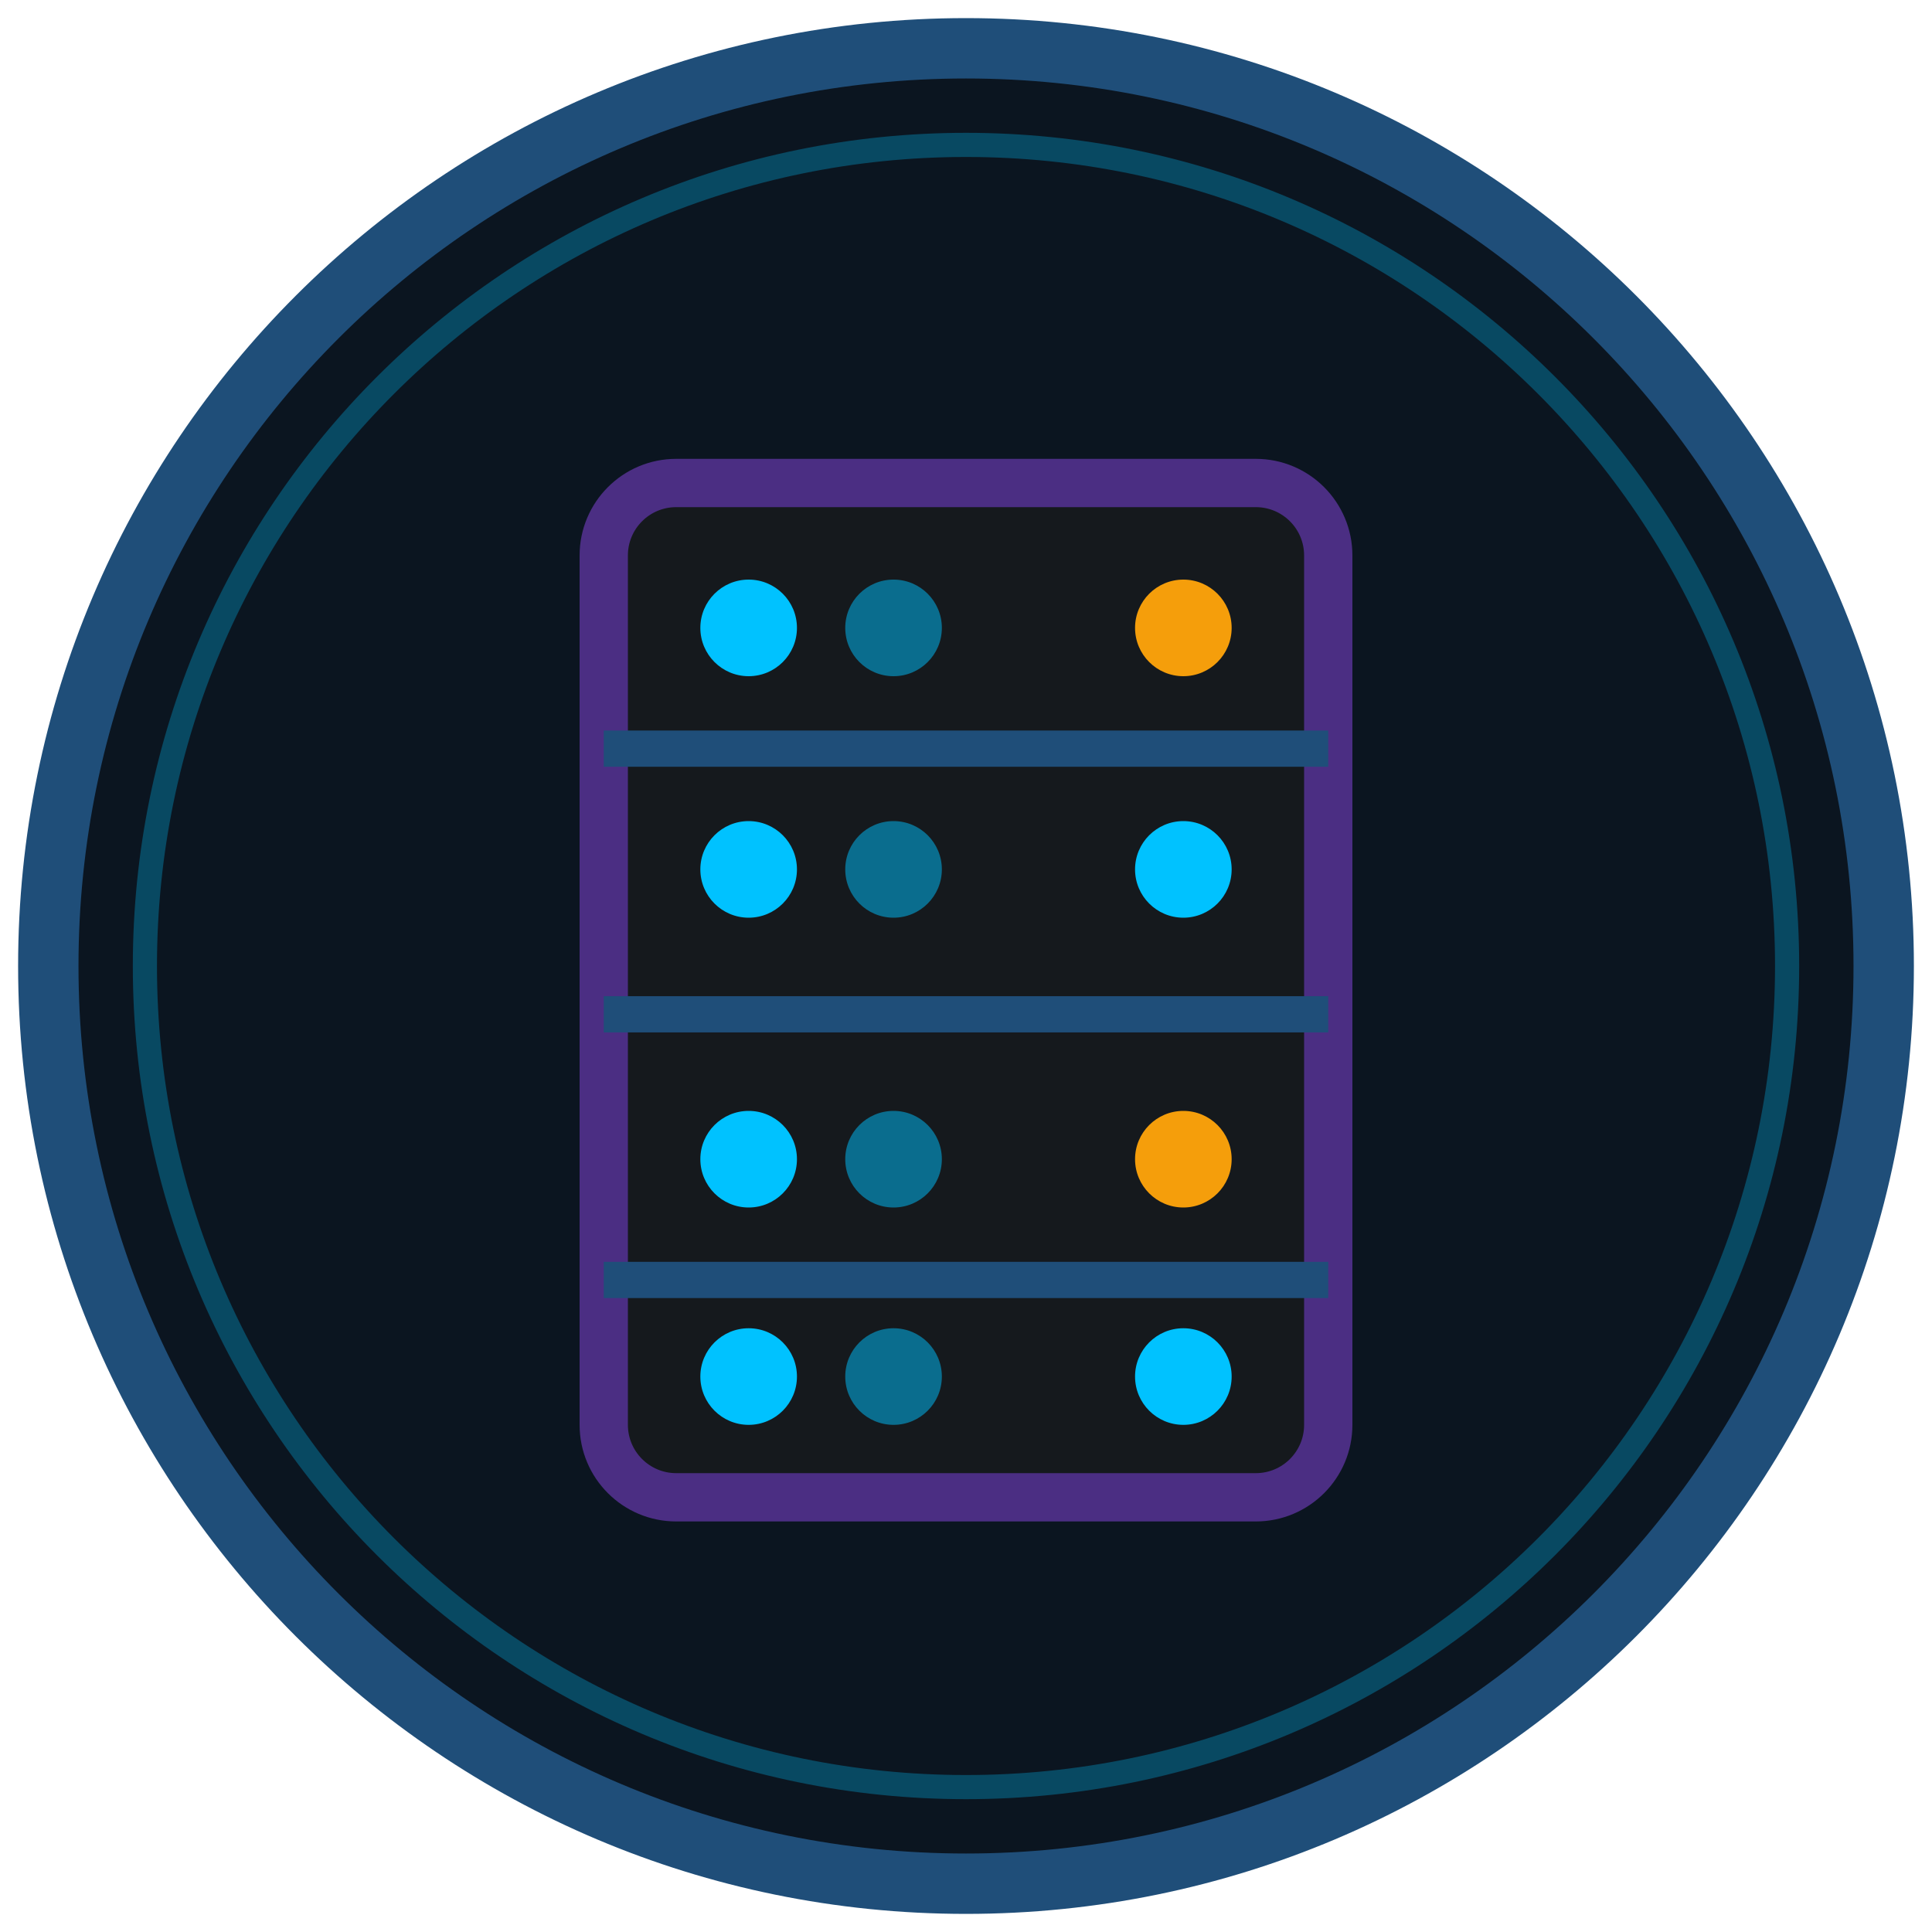
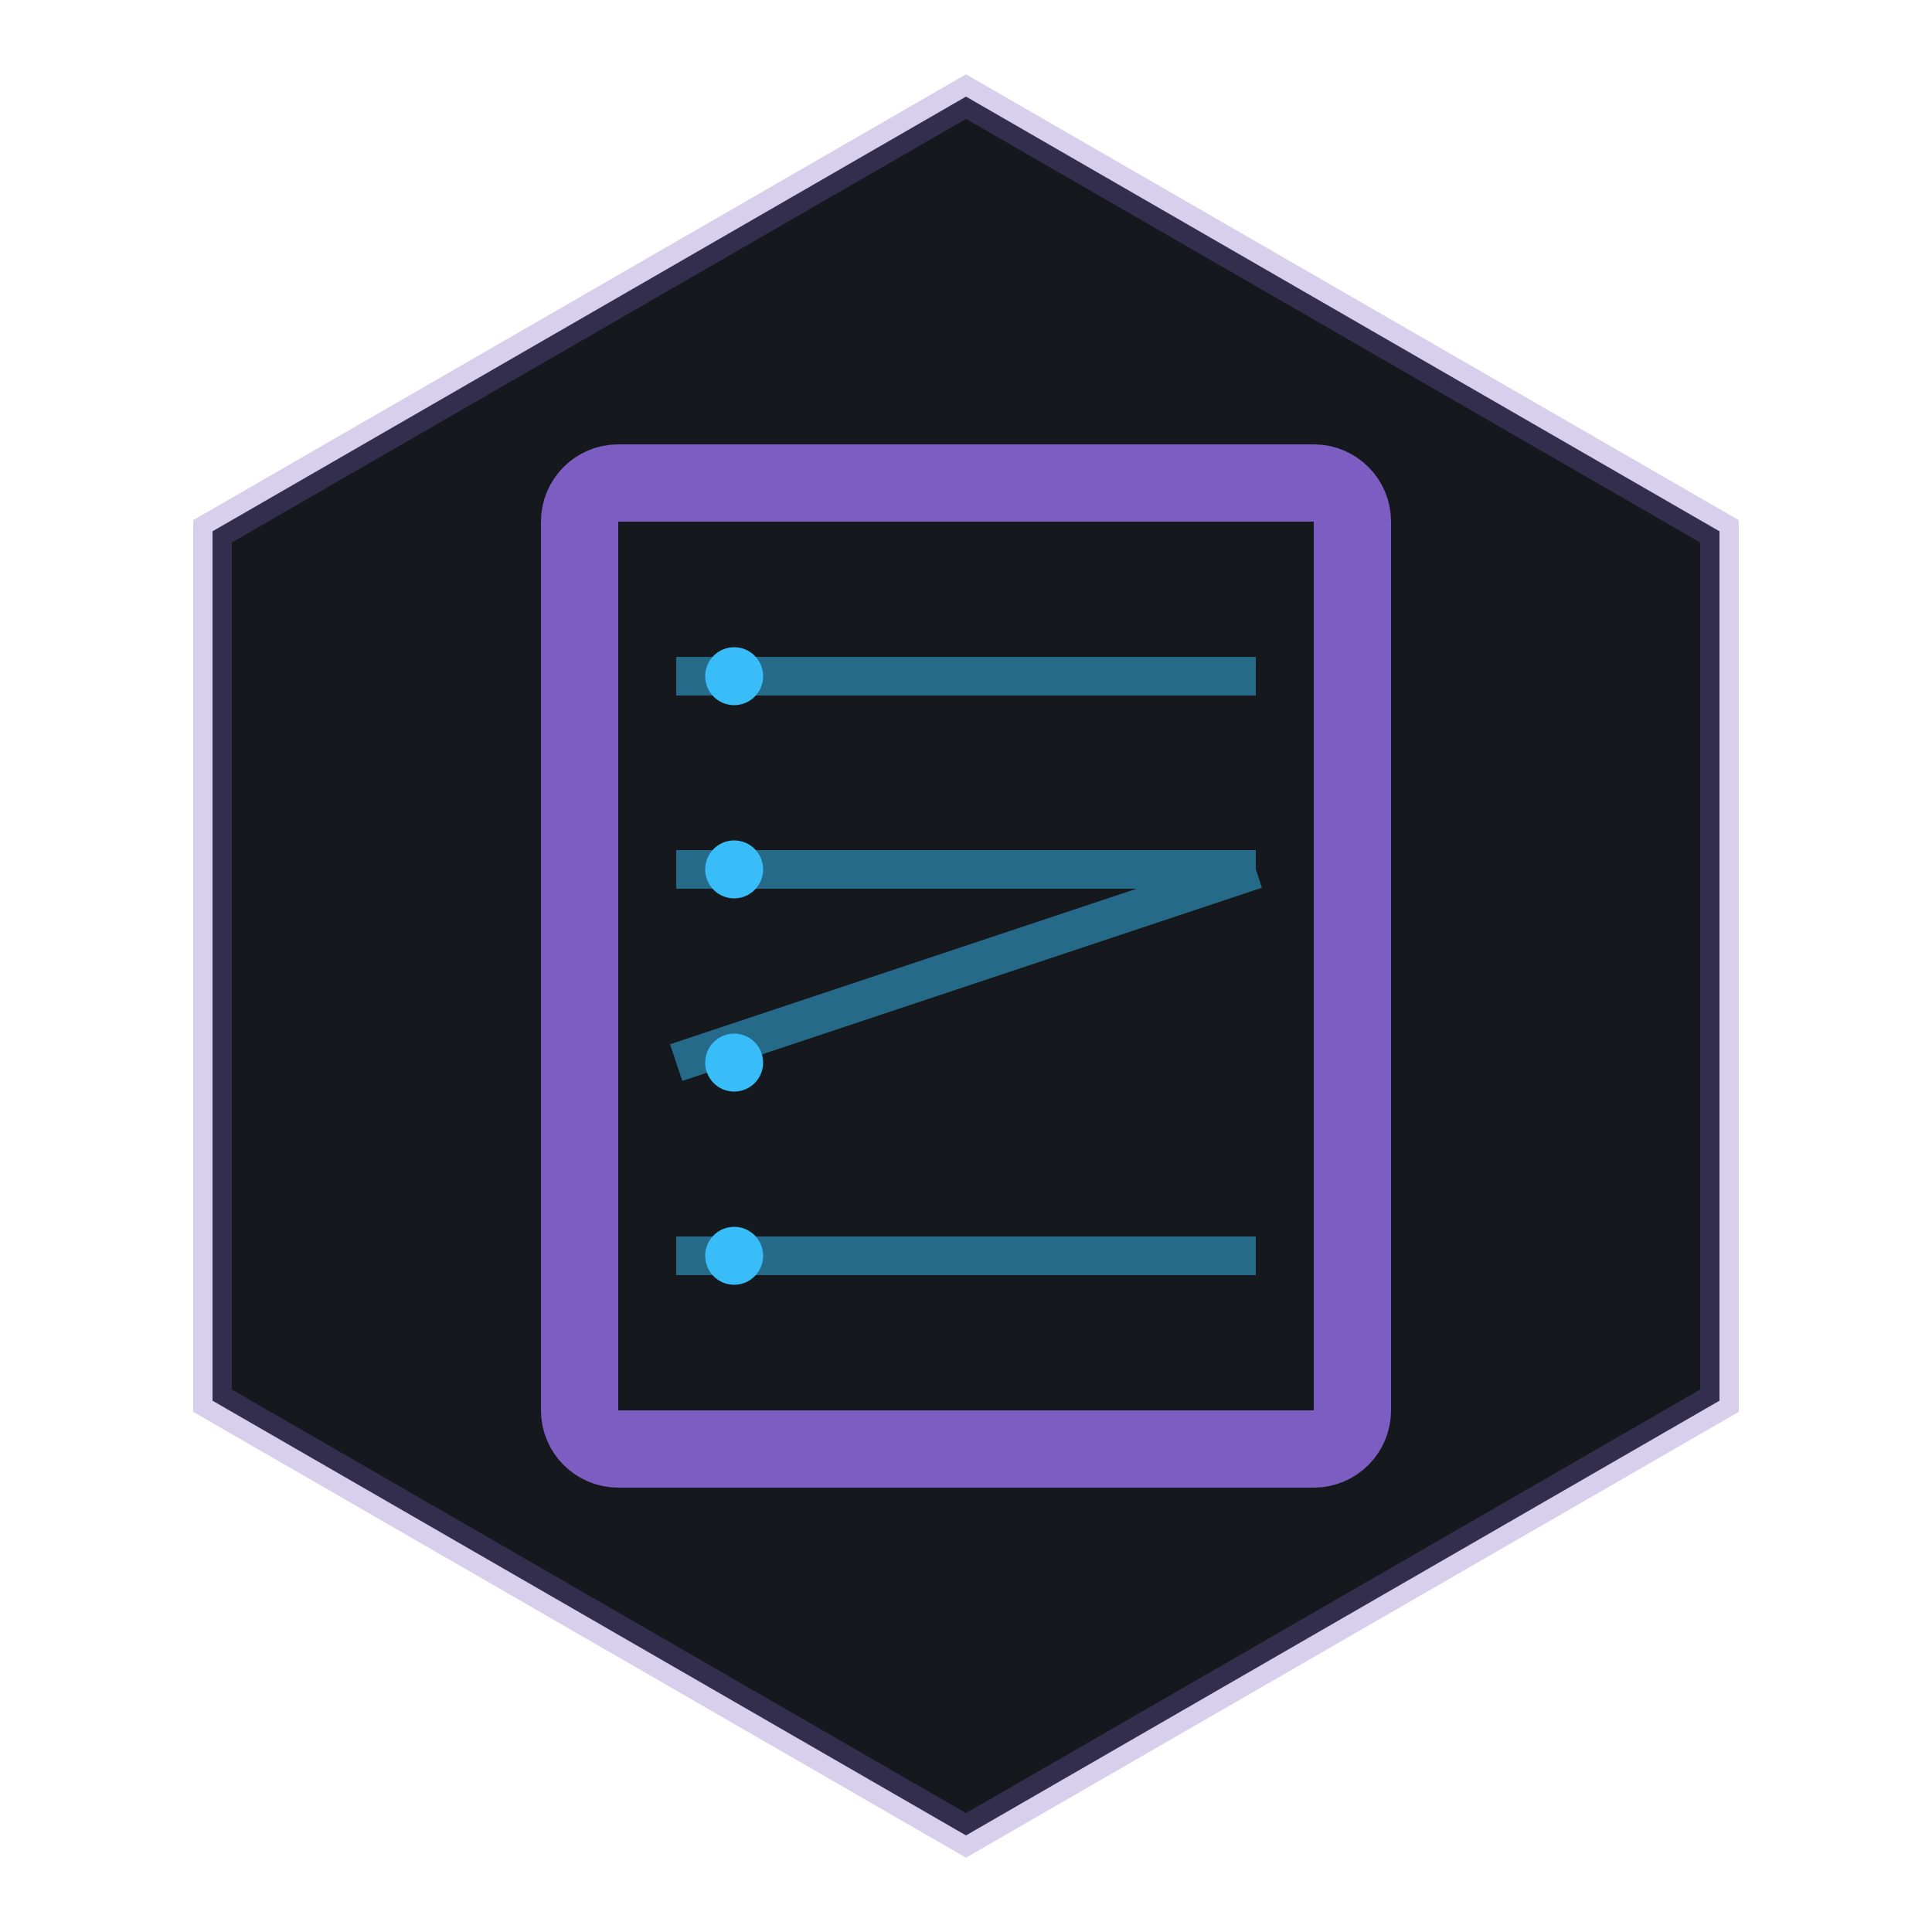
- <svg xmlns="http://www.w3.org/2000/svg" viewBox="0 0 80 80" fill="none">
-   <circle cx="40" cy="40" r="38" stroke="#1F4E79" stroke-width="2.5" fill="#0B1520" />
-   <circle cx="40" cy="40" r="34" stroke="#00C2FF" stroke-width="1" fill="none" opacity="0.3" />
-   <rect x="25" y="20" width="30" height="42" rx="3" stroke="#4B2E83" stroke-width="2" fill="#15191D" />
-   <line x1="25" y1="31" x2="55" y2="31" stroke="#1F4E79" stroke-width="1.5" />
-   <line x1="25" y1="42" x2="55" y2="42" stroke="#1F4E79" stroke-width="1.5" />
-   <line x1="25" y1="53" x2="55" y2="53" stroke="#1F4E79" stroke-width="1.5" />
-   <circle cx="31" cy="26" r="2" fill="#00C2FF" />
-   <circle cx="37" cy="26" r="2" fill="#00C2FF" opacity="0.5" />
-   <circle cx="49" cy="26" r="2" fill="#F59E0B" />
-   <circle cx="31" cy="36" r="2" fill="#00C2FF" />
-   <circle cx="37" cy="36" r="2" fill="#00C2FF" opacity="0.5" />
-   <circle cx="49" cy="36" r="2" fill="#00C2FF" />
-   <circle cx="31" cy="48" r="2" fill="#00C2FF" />
-   <circle cx="37" cy="48" r="2" fill="#00C2FF" opacity="0.5" />
-   <circle cx="49" cy="48" r="2" fill="#F59E0B" />
-   <circle cx="31" cy="57" r="2" fill="#00C2FF" />
-   <circle cx="37" cy="57" r="2" fill="#00C2FF" opacity="0.5" />
-   <circle cx="49" cy="57" r="2" fill="#00C2FF" />
+ <svg xmlns="http://www.w3.org/2000/svg" viewBox="0 0 100 100" fill="none">
+   <path d="M50 5 L89 27.5 L89 72.5 L50 95 L11 72.5 L11 27.5 Z" fill="#15191D" stroke="#7C5DC2" stroke-width="2" stroke-opacity="0.3" />
+   <rect x="30" y="25" width="40" height="50" rx="2" stroke="#7C5DC2" stroke-width="4" />
+   <path d="M35 35 L65 35 M35 45 L65 45 M35 55 L65 45 M35 65 L65 65" stroke="#38BDF8" stroke-width="2" stroke-opacity="0.5" />
+   <circle cx="38" cy="35" r="1.5" fill="#38BDF8" />
+   <circle cx="38" cy="45" r="1.5" fill="#38BDF8" />
+   <circle cx="38" cy="55" r="1.5" fill="#38BDF8" />
+   <circle cx="38" cy="65" r="1.5" fill="#38BDF8" />
</svg>
